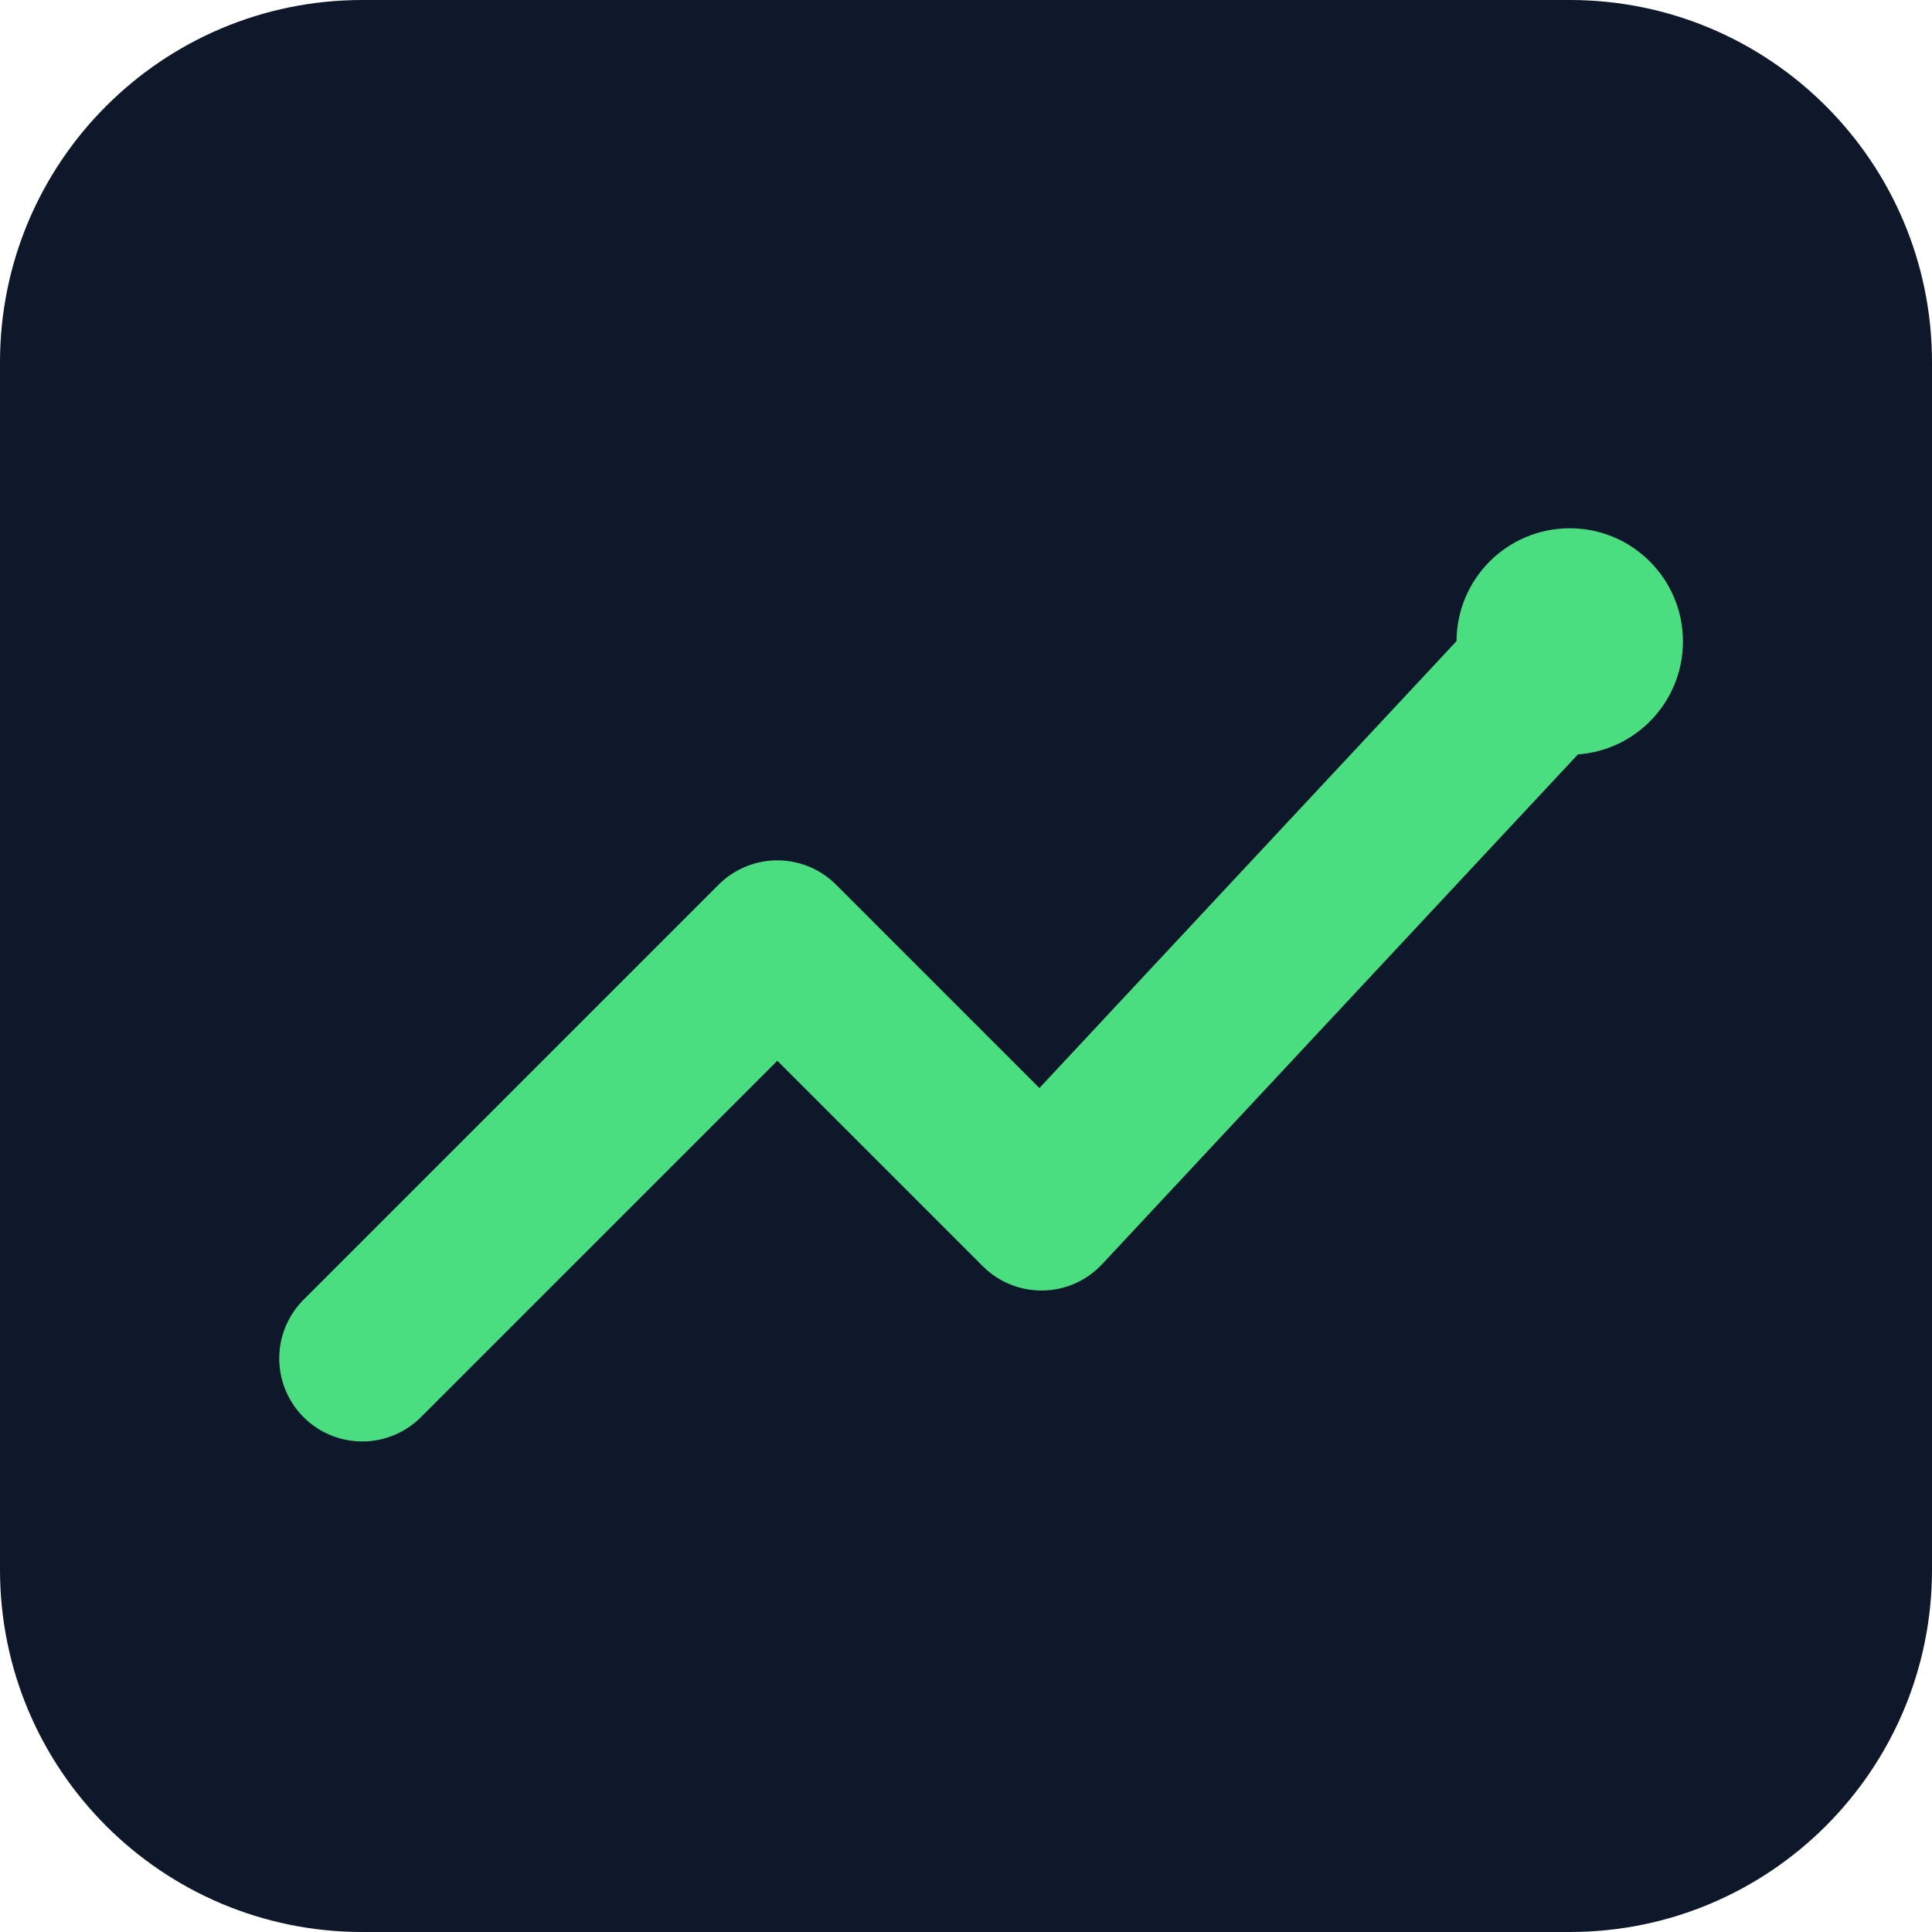
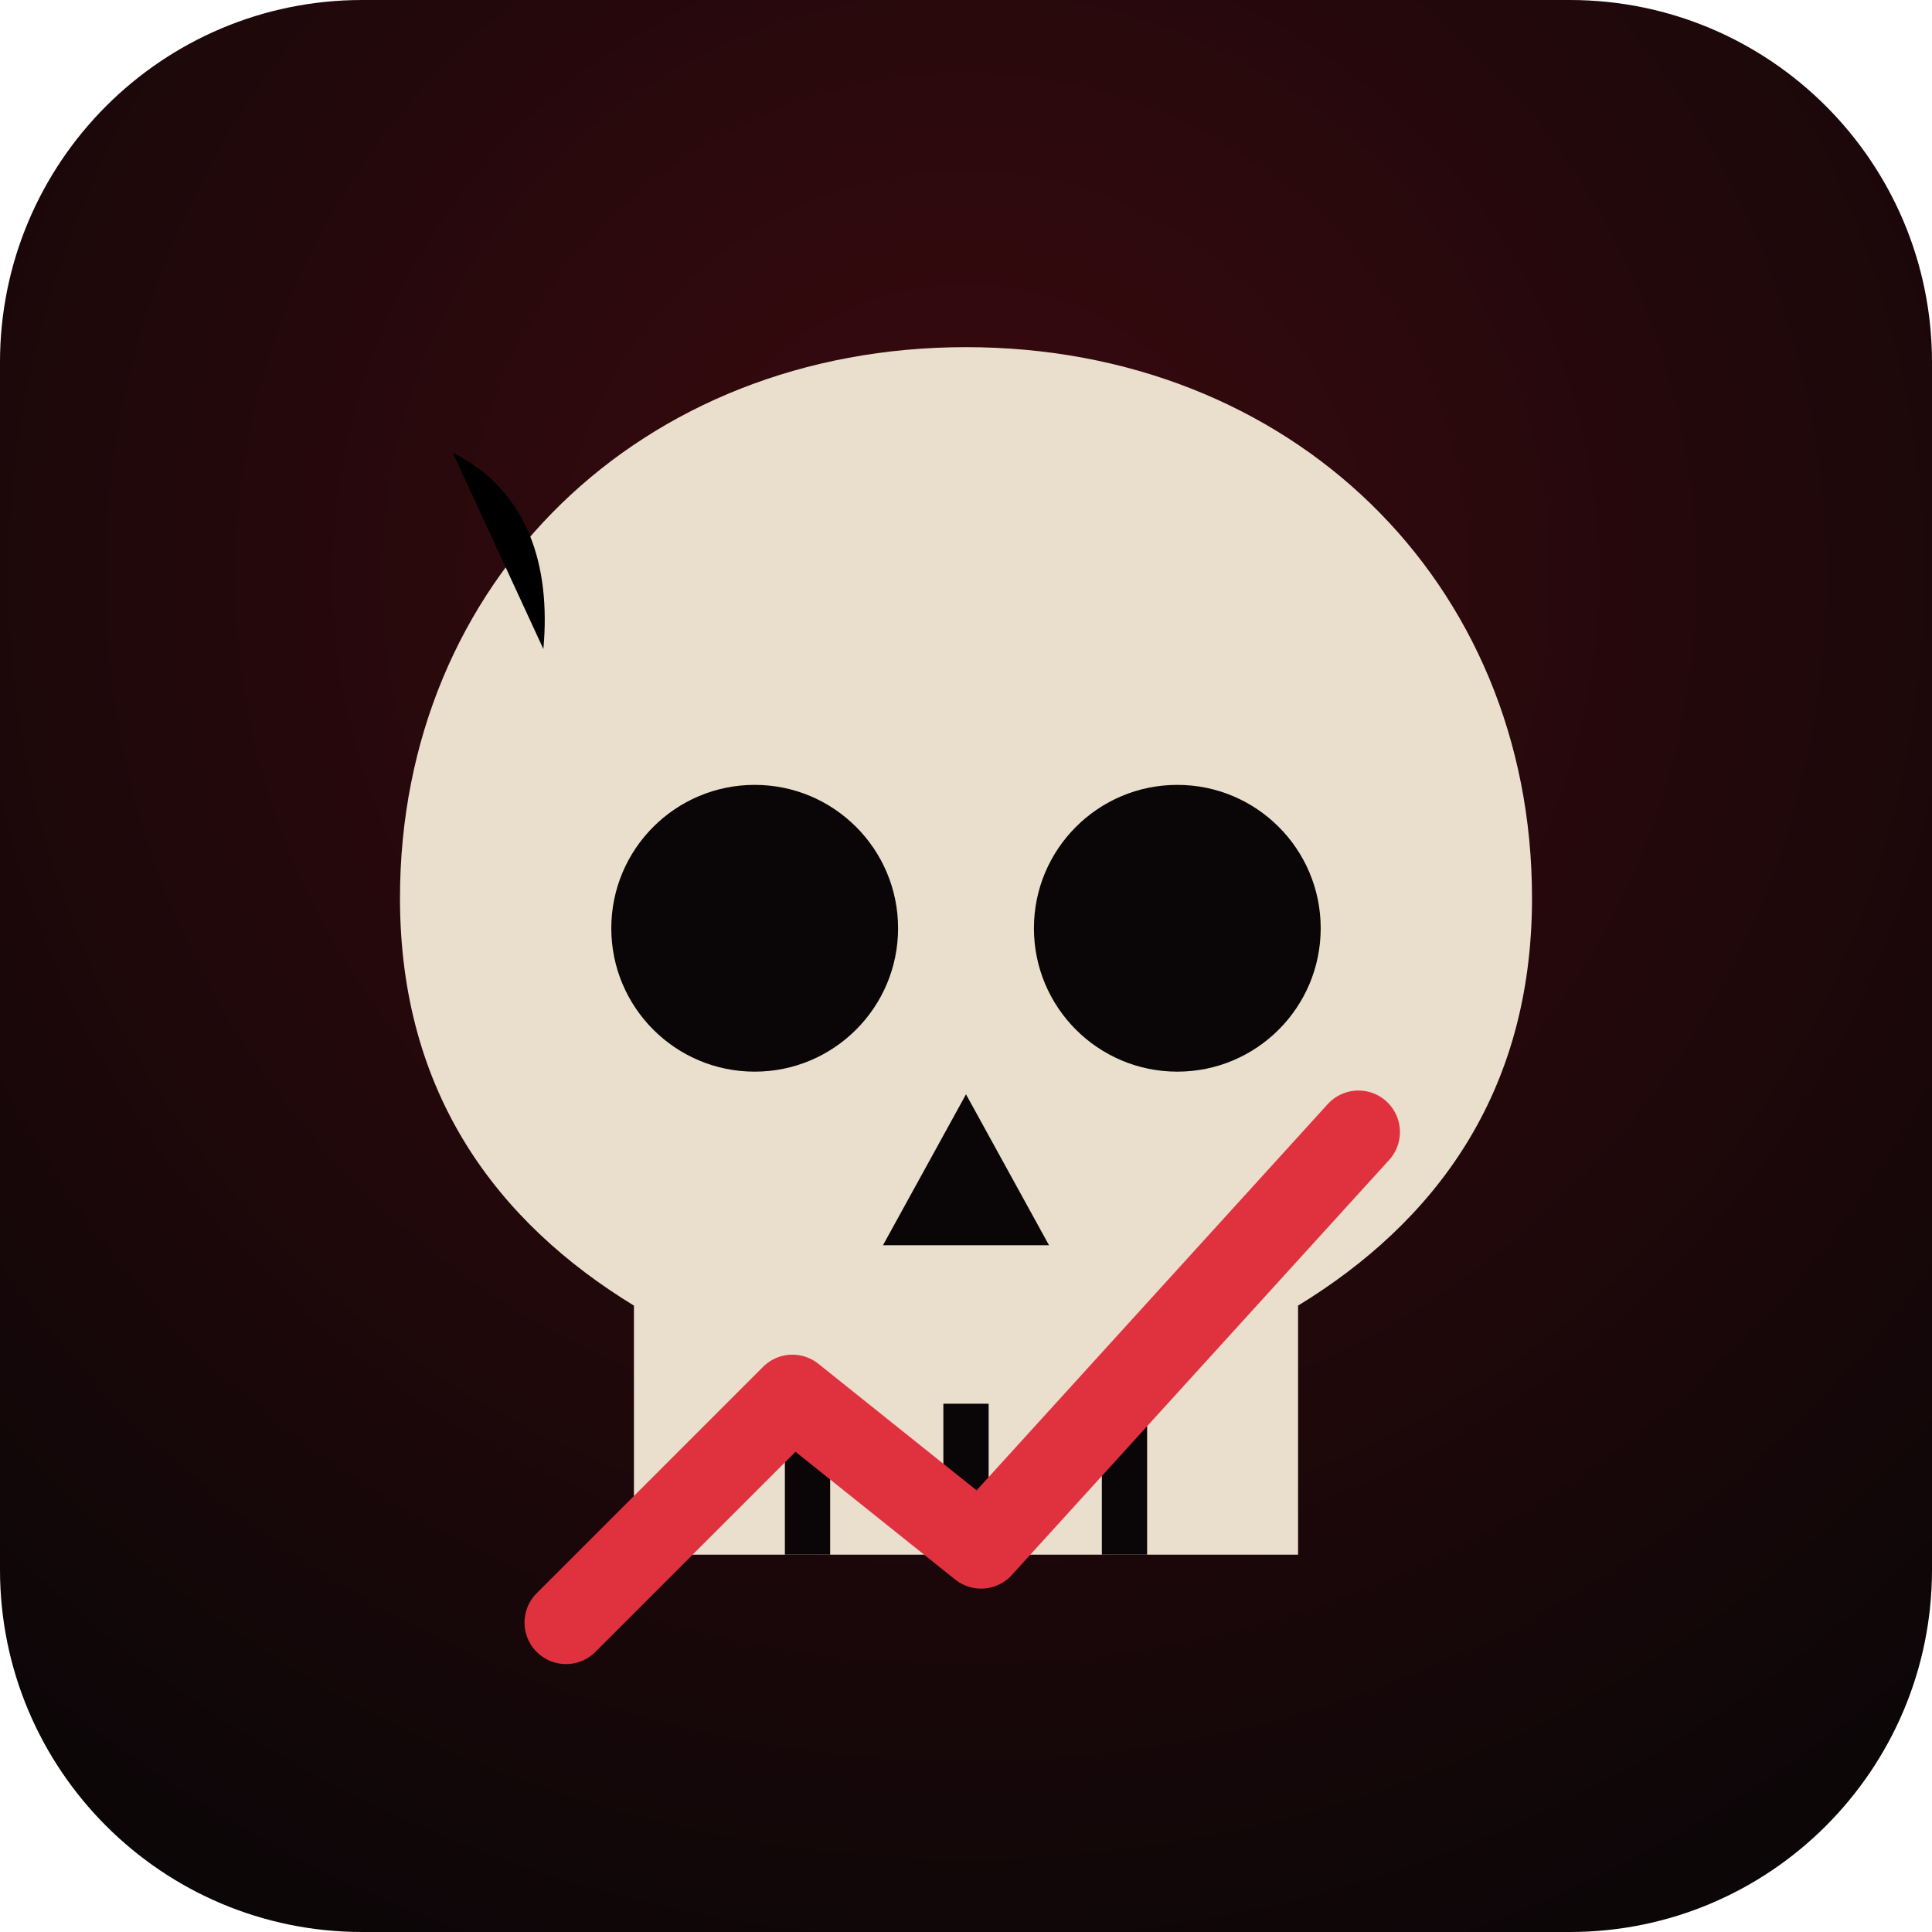
<svg xmlns="http://www.w3.org/2000/svg" viewBox="0 0 512 512">
-   <rect width="512" height="512" rx="96" fill="#0f172a" />
-   <path d="M96 360l110-110 70 70 140-150" fill="none" stroke="#4ade80" stroke-width="44" stroke-linecap="round" stroke-linejoin="round" />
-   <circle cx="416" cy="170" r="30" fill="#4ade80" />
+   <defs>
+     <radialGradient id="g" cx=".5" cy=".3" r=".8">
+       <stop offset="0" stop-color="#3a0a0f" />
+       <stop offset="1" stop-color="#0a0607" />
+     </radialGradient>
+   </defs>
+   <rect width="512" height="512" rx="96" fill="url(#g)" />
+   <path d="M256 92c-86 0-150 62-150 146 0 52 26 86 62 108v66h176v-66c36-22 62-56 62-108 0-84-64-146-150-146z" fill="#eadfcc" />
+   <circle cx="200" cy="246" r="38" fill="#0a0607" />
+   <circle cx="312" cy="246" r="38" fill="#0a0607" />
+   <path d="M256 290l-22 40h44z" fill="#0a0607" />
+   <path d="M214 412v-40M256 412v-40M298 412v-40" stroke="#0a0607" stroke-width="12" />
+   <path d="M120 120c20 10 26 30 24 52" stroke="#b3121f" stroke-width="0" />
+   <path d="M352 120l60 56-60 52" fill="none" stroke="#b3121f" stroke-width="0" />
+   <path d="M150 430l60-60 50 40 100-110" fill="none" stroke="#e0313f" stroke-width="22" stroke-linecap="round" stroke-linejoin="round" />
</svg>
